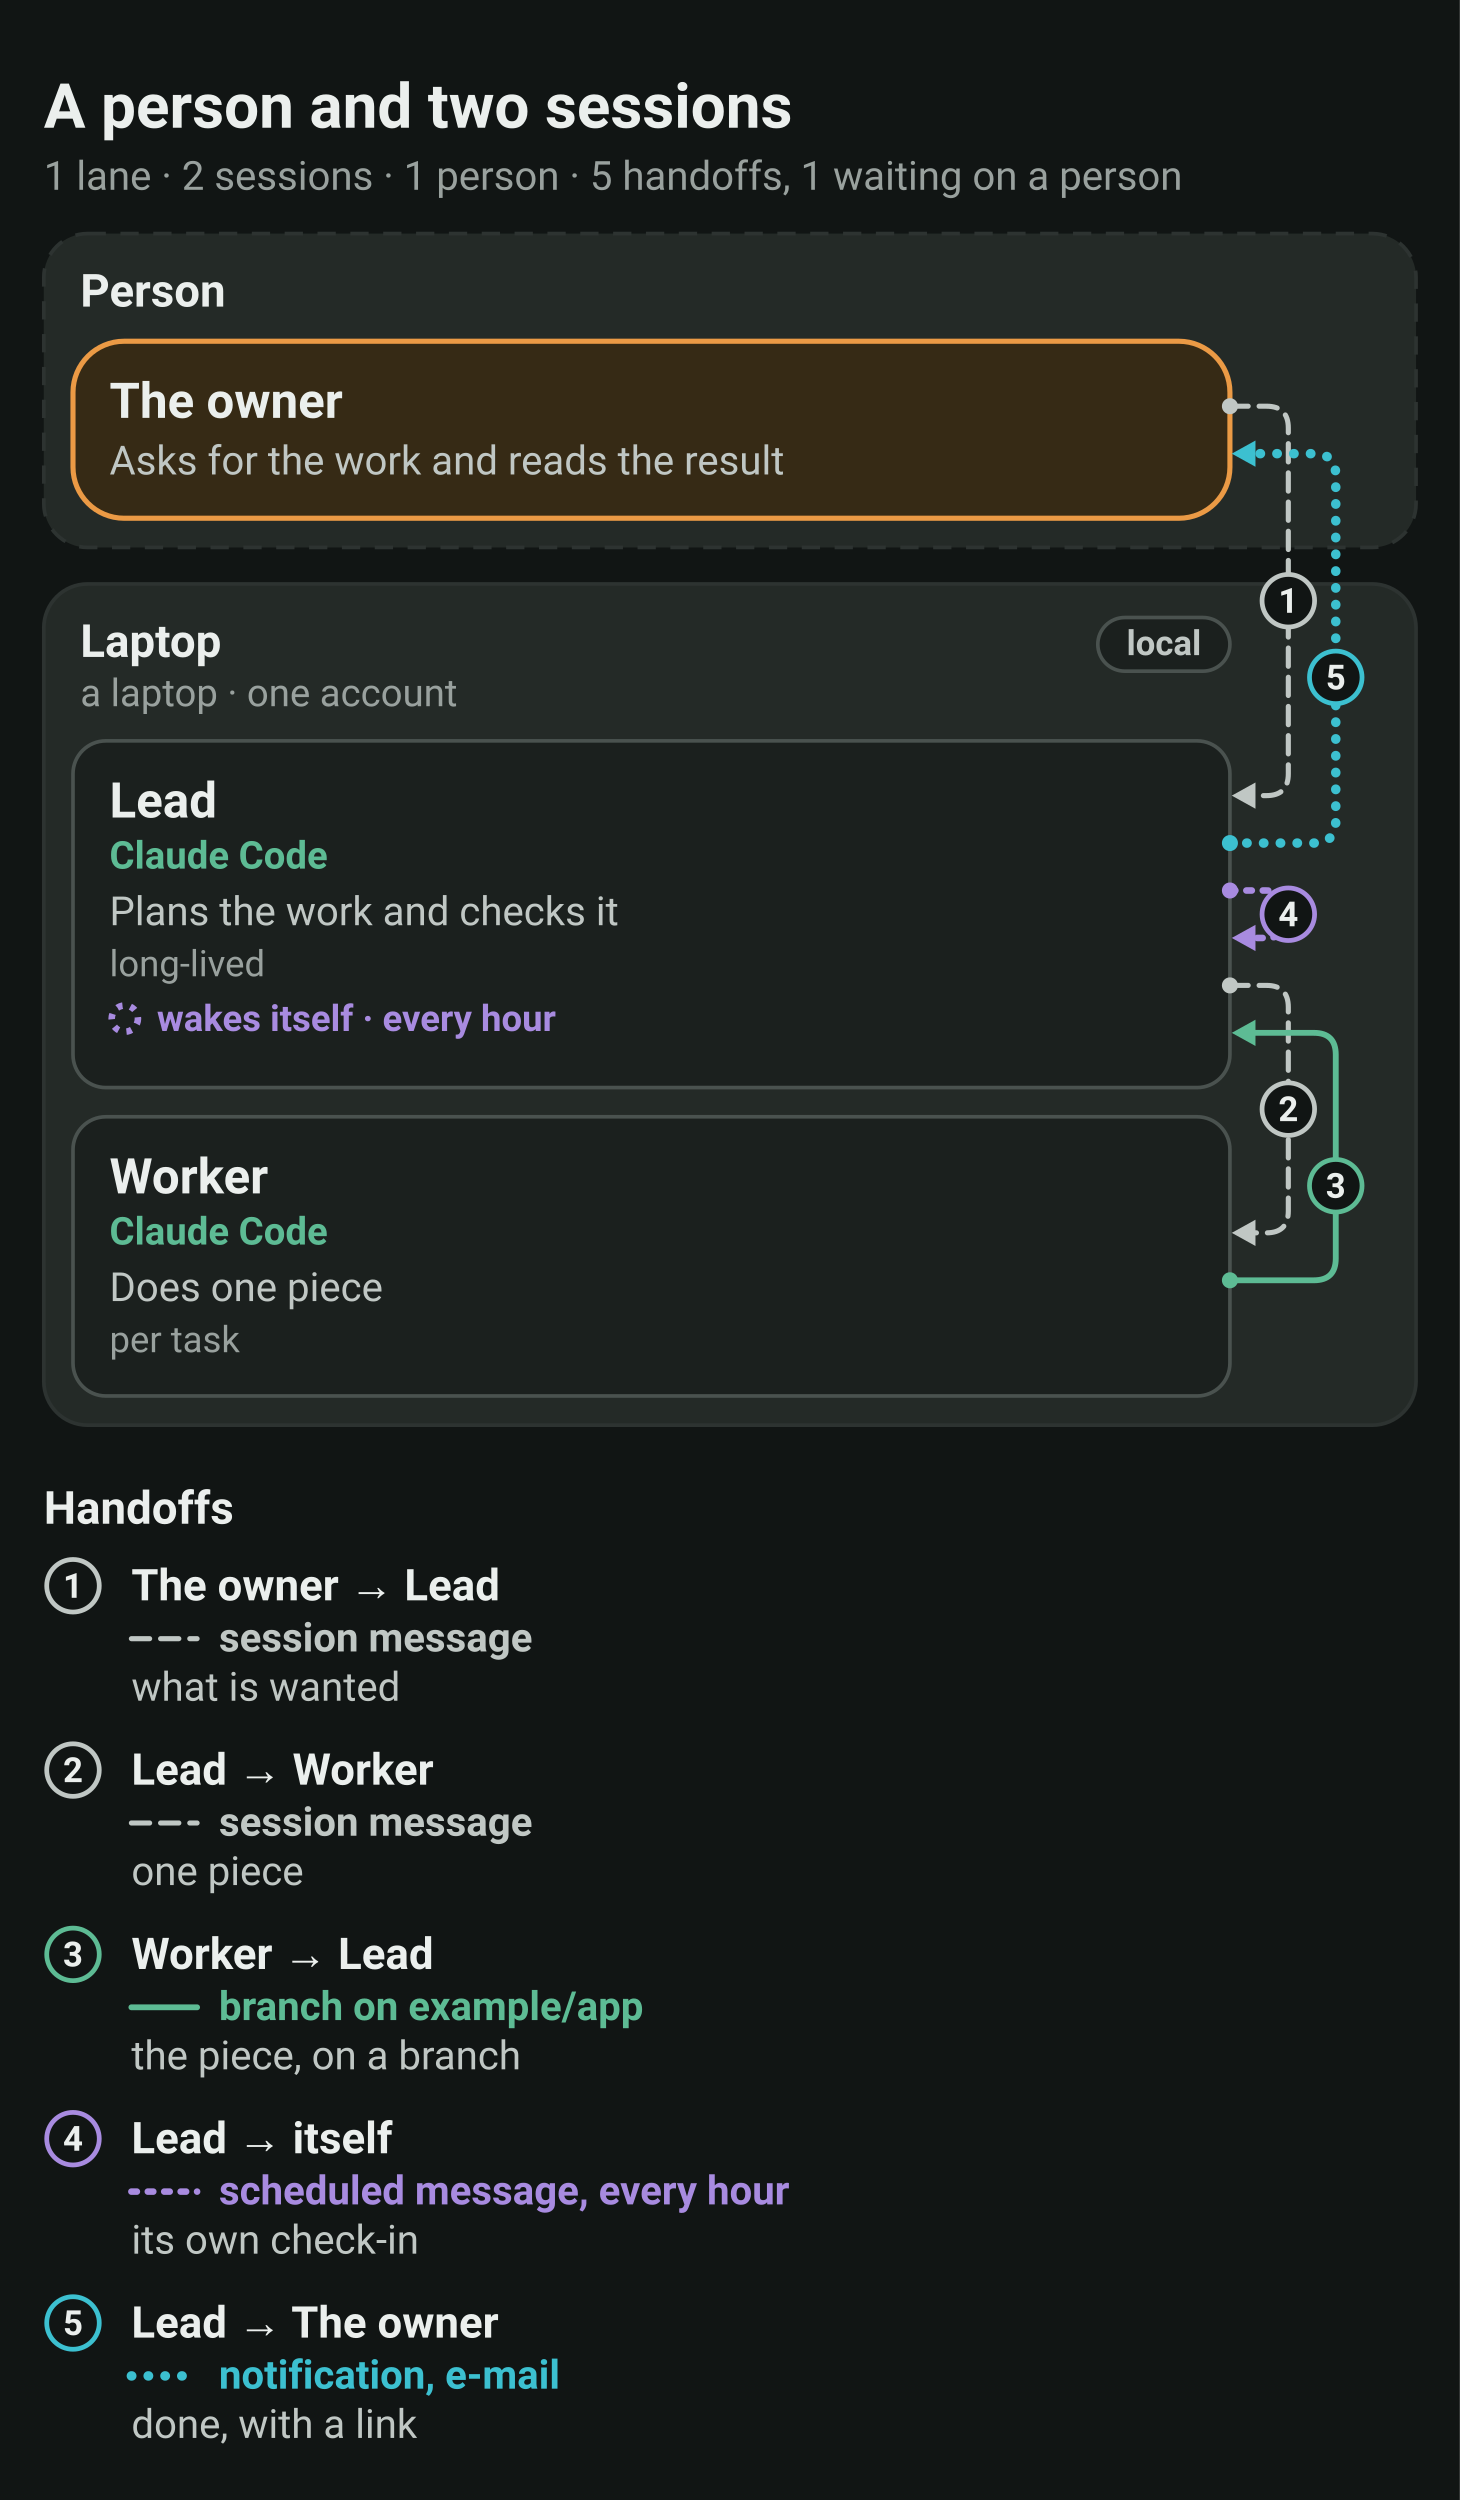
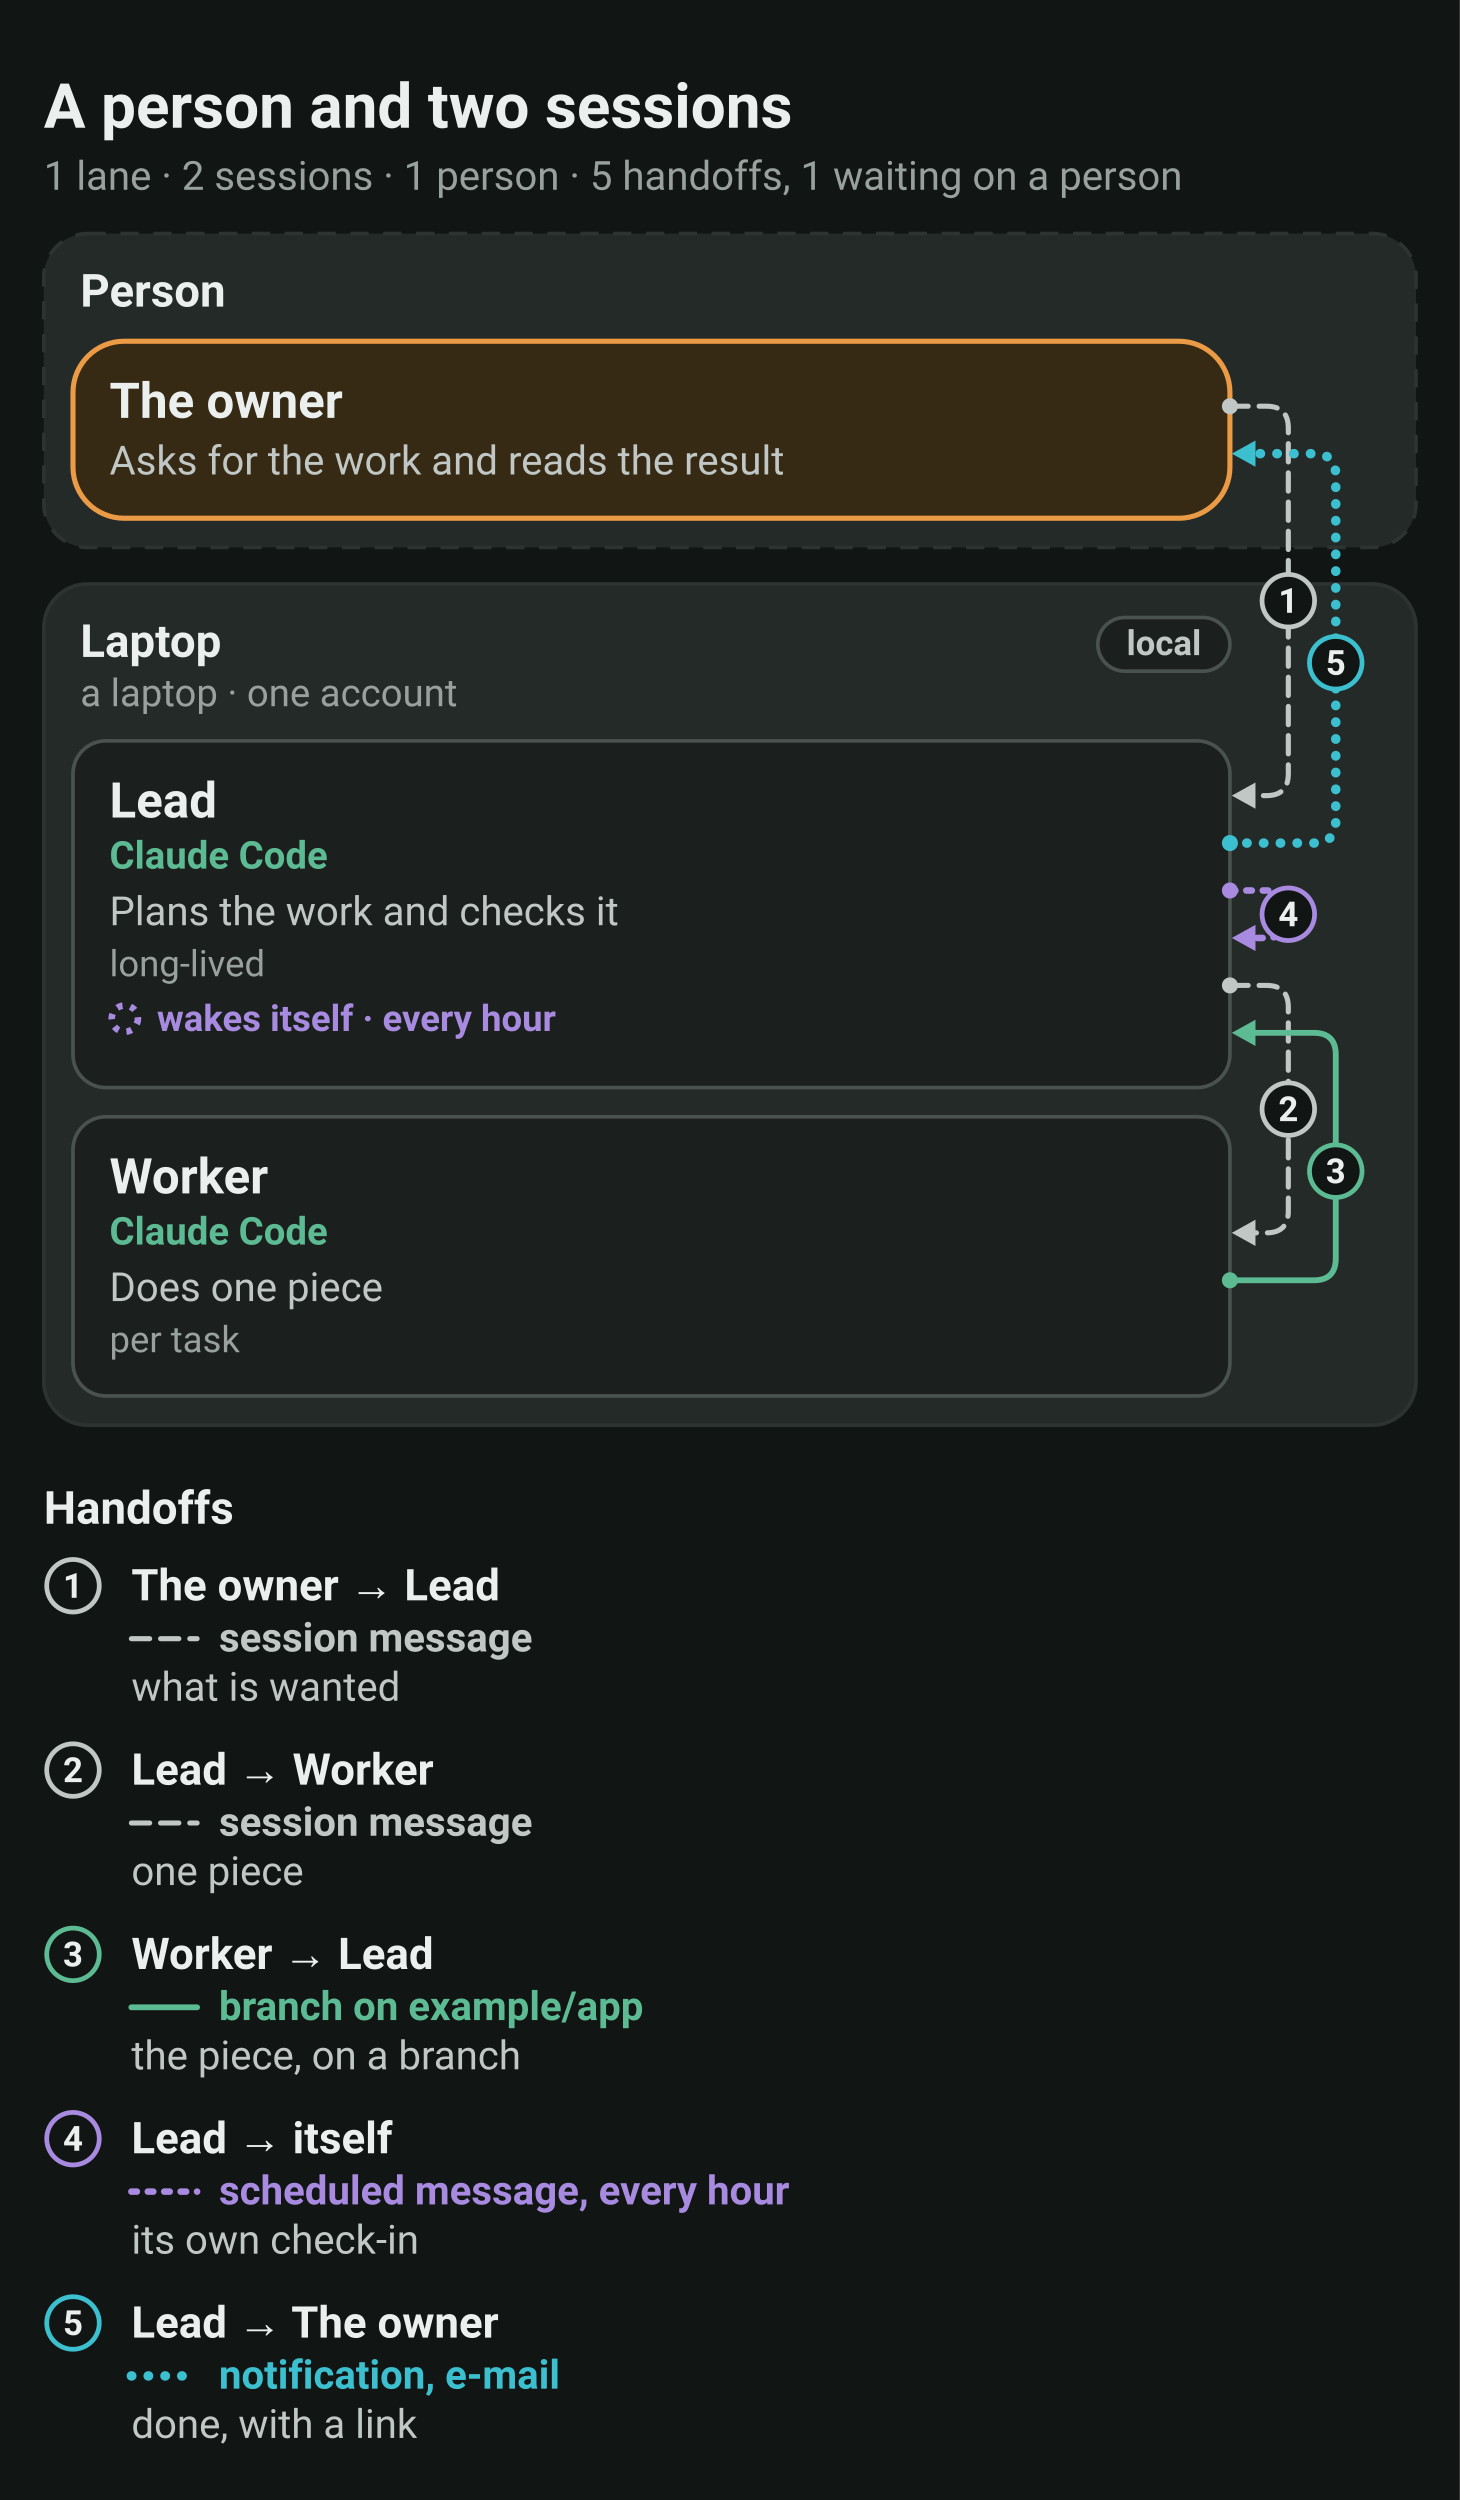
<svg xmlns="http://www.w3.org/2000/svg" class="grooph-picture" data-picture="map" viewBox="0 0 400 685" width="400" height="685" role="img" font-family="system-ui, -apple-system, 'Segoe UI', Roboto, 'Helvetica Neue', Arial, sans-serif">
  <rect x="0" y="0" width="400" height="685" style="fill:#111514" />
  <text x="12" y="35" font-size="17" font-weight="700" style="fill:#ebefed">A person and two sessions</text>
  <text x="12" y="52" font-size="11" style="fill:#99a19e">1 lane · 2 sessions · 1 person · 5 handoffs, 1 waiting on a person</text>
  <g data-people="">
    <rect x="12" y="64" width="376" height="86" rx="12" stroke-width="1" stroke-dasharray="5 4" style="fill:#242a27;stroke:#2d3331" />
    <text x="22" y="84" font-size="12.5" font-weight="700" style="fill:#ebefed">Person</text>
  </g>
  <g data-lane="laptop">
    <rect x="12" y="160" width="376" height="230.5" rx="12" stroke-width="1" style="fill:#242a27;stroke:#2d3331" />
    <text x="22" y="180" font-size="12.5" font-weight="700" style="fill:#ebefed">Laptop</text>
    <rect x="300.8" y="169.2" width="36.2" height="14.7" rx="7.4" stroke-width="1" style="fill:#1b201e;stroke:#4a524f" />
    <text x="318.9" y="179.5" font-size="9.5" font-weight="700" text-anchor="middle" style="fill:#c0c7c4">local</text>
    <text x="22" y="193.5" font-size="10.5" style="fill:#99a19e">a laptop · one account</text>
  </g>
  <g data-person="owner">
    <rect data-card="" x="20" y="93.5" width="317" height="48.5" rx="14" stroke-width="1.4" style="fill:#362a15;stroke:#eb9a45" />
    <text x="30" y="114.5" font-size="13.5" font-weight="700" style="fill:#ebefed">The owner</text>
    <text x="30" y="130" font-size="11" style="fill:#c0c7c4">Asks for the work and reads the result</text>
  </g>
  <g data-session="lead">
    <rect data-card="" x="20" y="203" width="317" height="95" rx="9" stroke-width="1" style="fill:#1b201e;stroke:#4a524f" />
    <text x="30" y="224" font-size="13.5" font-weight="700" style="fill:#ebefed">Lead</text>
    <text x="30" y="238" font-size="10.5" font-weight="700" style="fill:#5dbb94">Claude Code</text>
    <text x="30" y="253.5" font-size="11" style="fill:#c0c7c4">Plans the work and checks it</text>
    <text x="30" y="267.5" font-size="10" style="fill:#99a19e">long-lived</text>
    <circle data-wakes="" cx="34.2" cy="279.1" r="3.6" fill="none" stroke-width="1.8" stroke-dasharray="1.5 2.2" style="stroke:#a88be0" />
    <text x="43" y="282.5" font-size="10" font-weight="700" style="fill:#a88be0">wakes itself · every hour</text>
  </g>
  <g data-session="worker">
    <rect data-card="" x="20" y="306" width="317" height="76.5" rx="9" stroke-width="1" style="fill:#1b201e;stroke:#4a524f" />
    <text x="30" y="327" font-size="13.5" font-weight="700" style="fill:#ebefed">Worker</text>
    <text x="30" y="341" font-size="10.5" font-weight="700" style="fill:#5dbb94">Claude Code</text>
    <text x="30" y="356.5" font-size="11" style="fill:#c0c7c4">Does one piece</text>
    <text x="30" y="370.5" font-size="10" style="fill:#99a19e">per task</text>
  </g>
  <g data-handoff="h-ask">
    <path d="M337,111.3 H347 Q353,111.3 353,117.3 V212 Q353,218 347,218 H342.5" fill="none" stroke-width="1.4" stroke-linecap="round" stroke-dasharray="5 3" style="stroke:#c0c7c4" />
    <circle cx="337" cy="111.3" r="2.2" style="fill:#c0c7c4" />
    <path d="M337.5,218 l6.5,-3.6 v7.2 z" style="fill:#c0c7c4" />
-     <circle cx="353" cy="164.6" r="7.2" stroke-width="1.3" style="fill:#111514;stroke:#c0c7c4" />
-     <text x="353" y="167.9" font-size="9.5" font-weight="700" text-anchor="middle" style="fill:#ebefed">1</text>
+     <g data-badge="">
+       <circle cx="353" cy="164.6" r="7.2" stroke-width="1.3" style="fill:#111514;stroke:#c0c7c4" />
+       <text x="353" y="167.9" font-size="9.5" font-weight="700" text-anchor="middle" style="fill:#ebefed">1</text>
+     </g>
  </g>
  <g data-handoff="h-start">
    <path d="M337,270 H347 Q353,270 353,276 V331.8 Q353,337.8 347,337.8 H342.5" fill="none" stroke-width="1.4" stroke-linecap="round" stroke-dasharray="5 3" style="stroke:#c0c7c4" />
    <circle cx="337" cy="270" r="2.2" style="fill:#c0c7c4" />
    <path d="M337.5,337.8 l6.5,-3.6 v7.2 z" style="fill:#c0c7c4" />
-     <circle cx="353" cy="303.9" r="7.2" stroke-width="1.3" style="fill:#111514;stroke:#c0c7c4" />
-     <text x="353" y="307.2" font-size="9.5" font-weight="700" text-anchor="middle" style="fill:#ebefed">2</text>
+     <g data-badge="">
+       <circle cx="353" cy="303.9" r="7.2" stroke-width="1.3" style="fill:#111514;stroke:#c0c7c4" />
+       <text x="353" y="307.2" font-size="9.5" font-weight="700" text-anchor="middle" style="fill:#ebefed">2</text>
+     </g>
  </g>
  <g data-handoff="h-back">
    <path d="M337,350.8 H360 Q366,350.8 366,344.8 V289 Q366,283 360,283 H342.5" fill="none" stroke-width="1.6" stroke-linecap="round" style="stroke:#5dbb94" />
    <circle cx="337" cy="350.8" r="2.2" style="fill:#5dbb94" />
    <path d="M337.5,283 l6.5,-3.6 v7.2 z" style="fill:#5dbb94" />
-     <circle cx="366" cy="324.9" r="7.2" stroke-width="1.3" style="fill:#111514;stroke:#5dbb94" />
-     <text x="366" y="328.2" font-size="9.5" font-weight="700" text-anchor="middle" style="fill:#ebefed">3</text>
+     <g data-badge="">
+       <circle cx="366" cy="320.9" r="7.2" stroke-width="1.3" style="fill:#111514;stroke:#5dbb94" />
+       <text x="366" y="324.2" font-size="9.5" font-weight="700" text-anchor="middle" style="fill:#ebefed">3</text>
+     </g>
  </g>
  <g data-handoff="h-wake">
    <path d="M337,244 H347 Q353,244 353,250 V251 Q353,257 347,257 H342.5" fill="none" stroke-width="1.8" stroke-linecap="round" stroke-dasharray="1.5 3" style="stroke:#a88be0" />
    <circle cx="337" cy="244" r="2.2" style="fill:#a88be0" />
    <path d="M337.5,257 l6.5,-3.6 v7.2 z" style="fill:#a88be0" />
-     <circle cx="353" cy="250.5" r="7.2" stroke-width="1.3" style="fill:#111514;stroke:#a88be0" />
-     <text x="353" y="253.8" font-size="9.5" font-weight="700" text-anchor="middle" style="fill:#ebefed">4</text>
+     <g data-badge="">
+       <circle cx="353" cy="250.5" r="7.2" stroke-width="1.3" style="fill:#111514;stroke:#a88be0" />
+       <text x="353" y="253.8" font-size="9.5" font-weight="700" text-anchor="middle" style="fill:#ebefed">4</text>
+     </g>
  </g>
  <g data-handoff="h-done">
    <path d="M337,231 H360 Q366,231 366,225 V130.3 Q366,124.3 360,124.3 H342.5" fill="none" stroke-width="2.6" stroke-linecap="round" stroke-dasharray="0.1 4.5" style="stroke:#3cc0d0" />
    <circle cx="337" cy="231" r="2.2" style="fill:#3cc0d0" />
    <path d="M337.5,124.3 l6.5,-3.6 v7.2 z" style="fill:#3cc0d0" />
-     <circle cx="366" cy="185.6" r="7.2" stroke-width="1.3" style="fill:#111514;stroke:#3cc0d0" />
-     <text x="366" y="188.9" font-size="9.5" font-weight="700" text-anchor="middle" style="fill:#ebefed">5</text>
+     <g data-badge="">
+       <circle cx="366" cy="181.6" r="7.2" stroke-width="1.3" style="fill:#111514;stroke:#3cc0d0" />
+       <text x="366" y="184.9" font-size="9.5" font-weight="700" text-anchor="middle" style="fill:#ebefed">5</text>
+     </g>
  </g>
  <text x="12" y="417.5" font-size="12.5" font-weight="700" style="fill:#ebefed">Handoffs</text>
  <g data-handoff-row="h-ask">
    <rect data-row="" x="8" y="424.5" width="384" height="47.5" rx="8" style="fill:transparent" />
    <circle cx="20" cy="434.5" r="7.2" stroke-width="1.3" style="fill:#111514;stroke:#c0c7c4" />
    <text x="20" y="437.8" font-size="9.5" font-weight="700" text-anchor="middle" style="fill:#ebefed">1</text>
    <text x="36" y="438.5" font-size="12" font-weight="700" style="fill:#ebefed">The owner → Lead</text>
    <path d="M36,449 h18" fill="none" stroke-width="1.4" stroke-linecap="round" stroke-dasharray="5 3" style="stroke:#c0c7c4" />
    <text x="60" y="452.5" font-size="11" font-weight="700" style="fill:#c0c7c4">session message</text>
    <text x="36" y="466" font-size="11" style="fill:#c0c7c4">what is wanted</text>
  </g>
  <g data-handoff-row="h-start">
    <rect data-row="" x="8" y="475" width="384" height="47.5" rx="8" style="fill:transparent" />
    <circle cx="20" cy="485" r="7.2" stroke-width="1.3" style="fill:#111514;stroke:#c0c7c4" />
    <text x="20" y="488.3" font-size="9.5" font-weight="700" text-anchor="middle" style="fill:#ebefed">2</text>
    <text x="36" y="489" font-size="12" font-weight="700" style="fill:#ebefed">Lead → Worker</text>
    <path d="M36,499.5 h18" fill="none" stroke-width="1.4" stroke-linecap="round" stroke-dasharray="5 3" style="stroke:#c0c7c4" />
    <text x="60" y="503" font-size="11" font-weight="700" style="fill:#c0c7c4">session message</text>
    <text x="36" y="516.5" font-size="11" style="fill:#c0c7c4">one piece</text>
  </g>
  <g data-handoff-row="h-back">
    <rect data-row="" x="8" y="525.5" width="384" height="47.5" rx="8" style="fill:transparent" />
    <circle cx="20" cy="535.5" r="7.2" stroke-width="1.3" style="fill:#111514;stroke:#5dbb94" />
    <text x="20" y="538.8" font-size="9.5" font-weight="700" text-anchor="middle" style="fill:#ebefed">3</text>
    <text x="36" y="539.5" font-size="12" font-weight="700" style="fill:#ebefed">Worker → Lead</text>
    <path d="M36,550 h18" fill="none" stroke-width="1.6" stroke-linecap="round" style="stroke:#5dbb94" />
    <text x="60" y="553.5" font-size="11" font-weight="700" style="fill:#5dbb94">branch on example/app</text>
    <text x="36" y="567" font-size="11" style="fill:#c0c7c4">the piece, on a branch</text>
  </g>
  <g data-handoff-row="h-wake">
    <rect data-row="" x="8" y="576" width="384" height="47.5" rx="8" style="fill:transparent" />
    <circle cx="20" cy="586" r="7.2" stroke-width="1.3" style="fill:#111514;stroke:#a88be0" />
    <text x="20" y="589.3" font-size="9.5" font-weight="700" text-anchor="middle" style="fill:#ebefed">4</text>
    <text x="36" y="590" font-size="12" font-weight="700" style="fill:#ebefed">Lead → itself</text>
    <path d="M36,600.5 h18" fill="none" stroke-width="1.8" stroke-linecap="round" stroke-dasharray="1.5 3" style="stroke:#a88be0" />
    <text x="60" y="604" font-size="11" font-weight="700" style="fill:#a88be0">scheduled message, every hour</text>
    <text x="36" y="617.5" font-size="11" style="fill:#c0c7c4">its own check-in</text>
  </g>
  <g data-handoff-row="h-done">
    <rect data-row="" x="8" y="626.5" width="384" height="47.5" rx="8" style="fill:transparent" />
    <circle cx="20" cy="636.5" r="7.2" stroke-width="1.3" style="fill:#111514;stroke:#3cc0d0" />
    <text x="20" y="639.8" font-size="9.5" font-weight="700" text-anchor="middle" style="fill:#ebefed">5</text>
    <text x="36" y="640.5" font-size="12" font-weight="700" style="fill:#ebefed">Lead → The owner</text>
    <path d="M36,651 h18" fill="none" stroke-width="2.6" stroke-linecap="round" stroke-dasharray="0.1 4.5" style="stroke:#3cc0d0" />
    <text x="60" y="654.5" font-size="11" font-weight="700" style="fill:#3cc0d0">notification, e-mail</text>
    <text x="36" y="668" font-size="11" style="fill:#c0c7c4">done, with a link</text>
  </g>
</svg>
